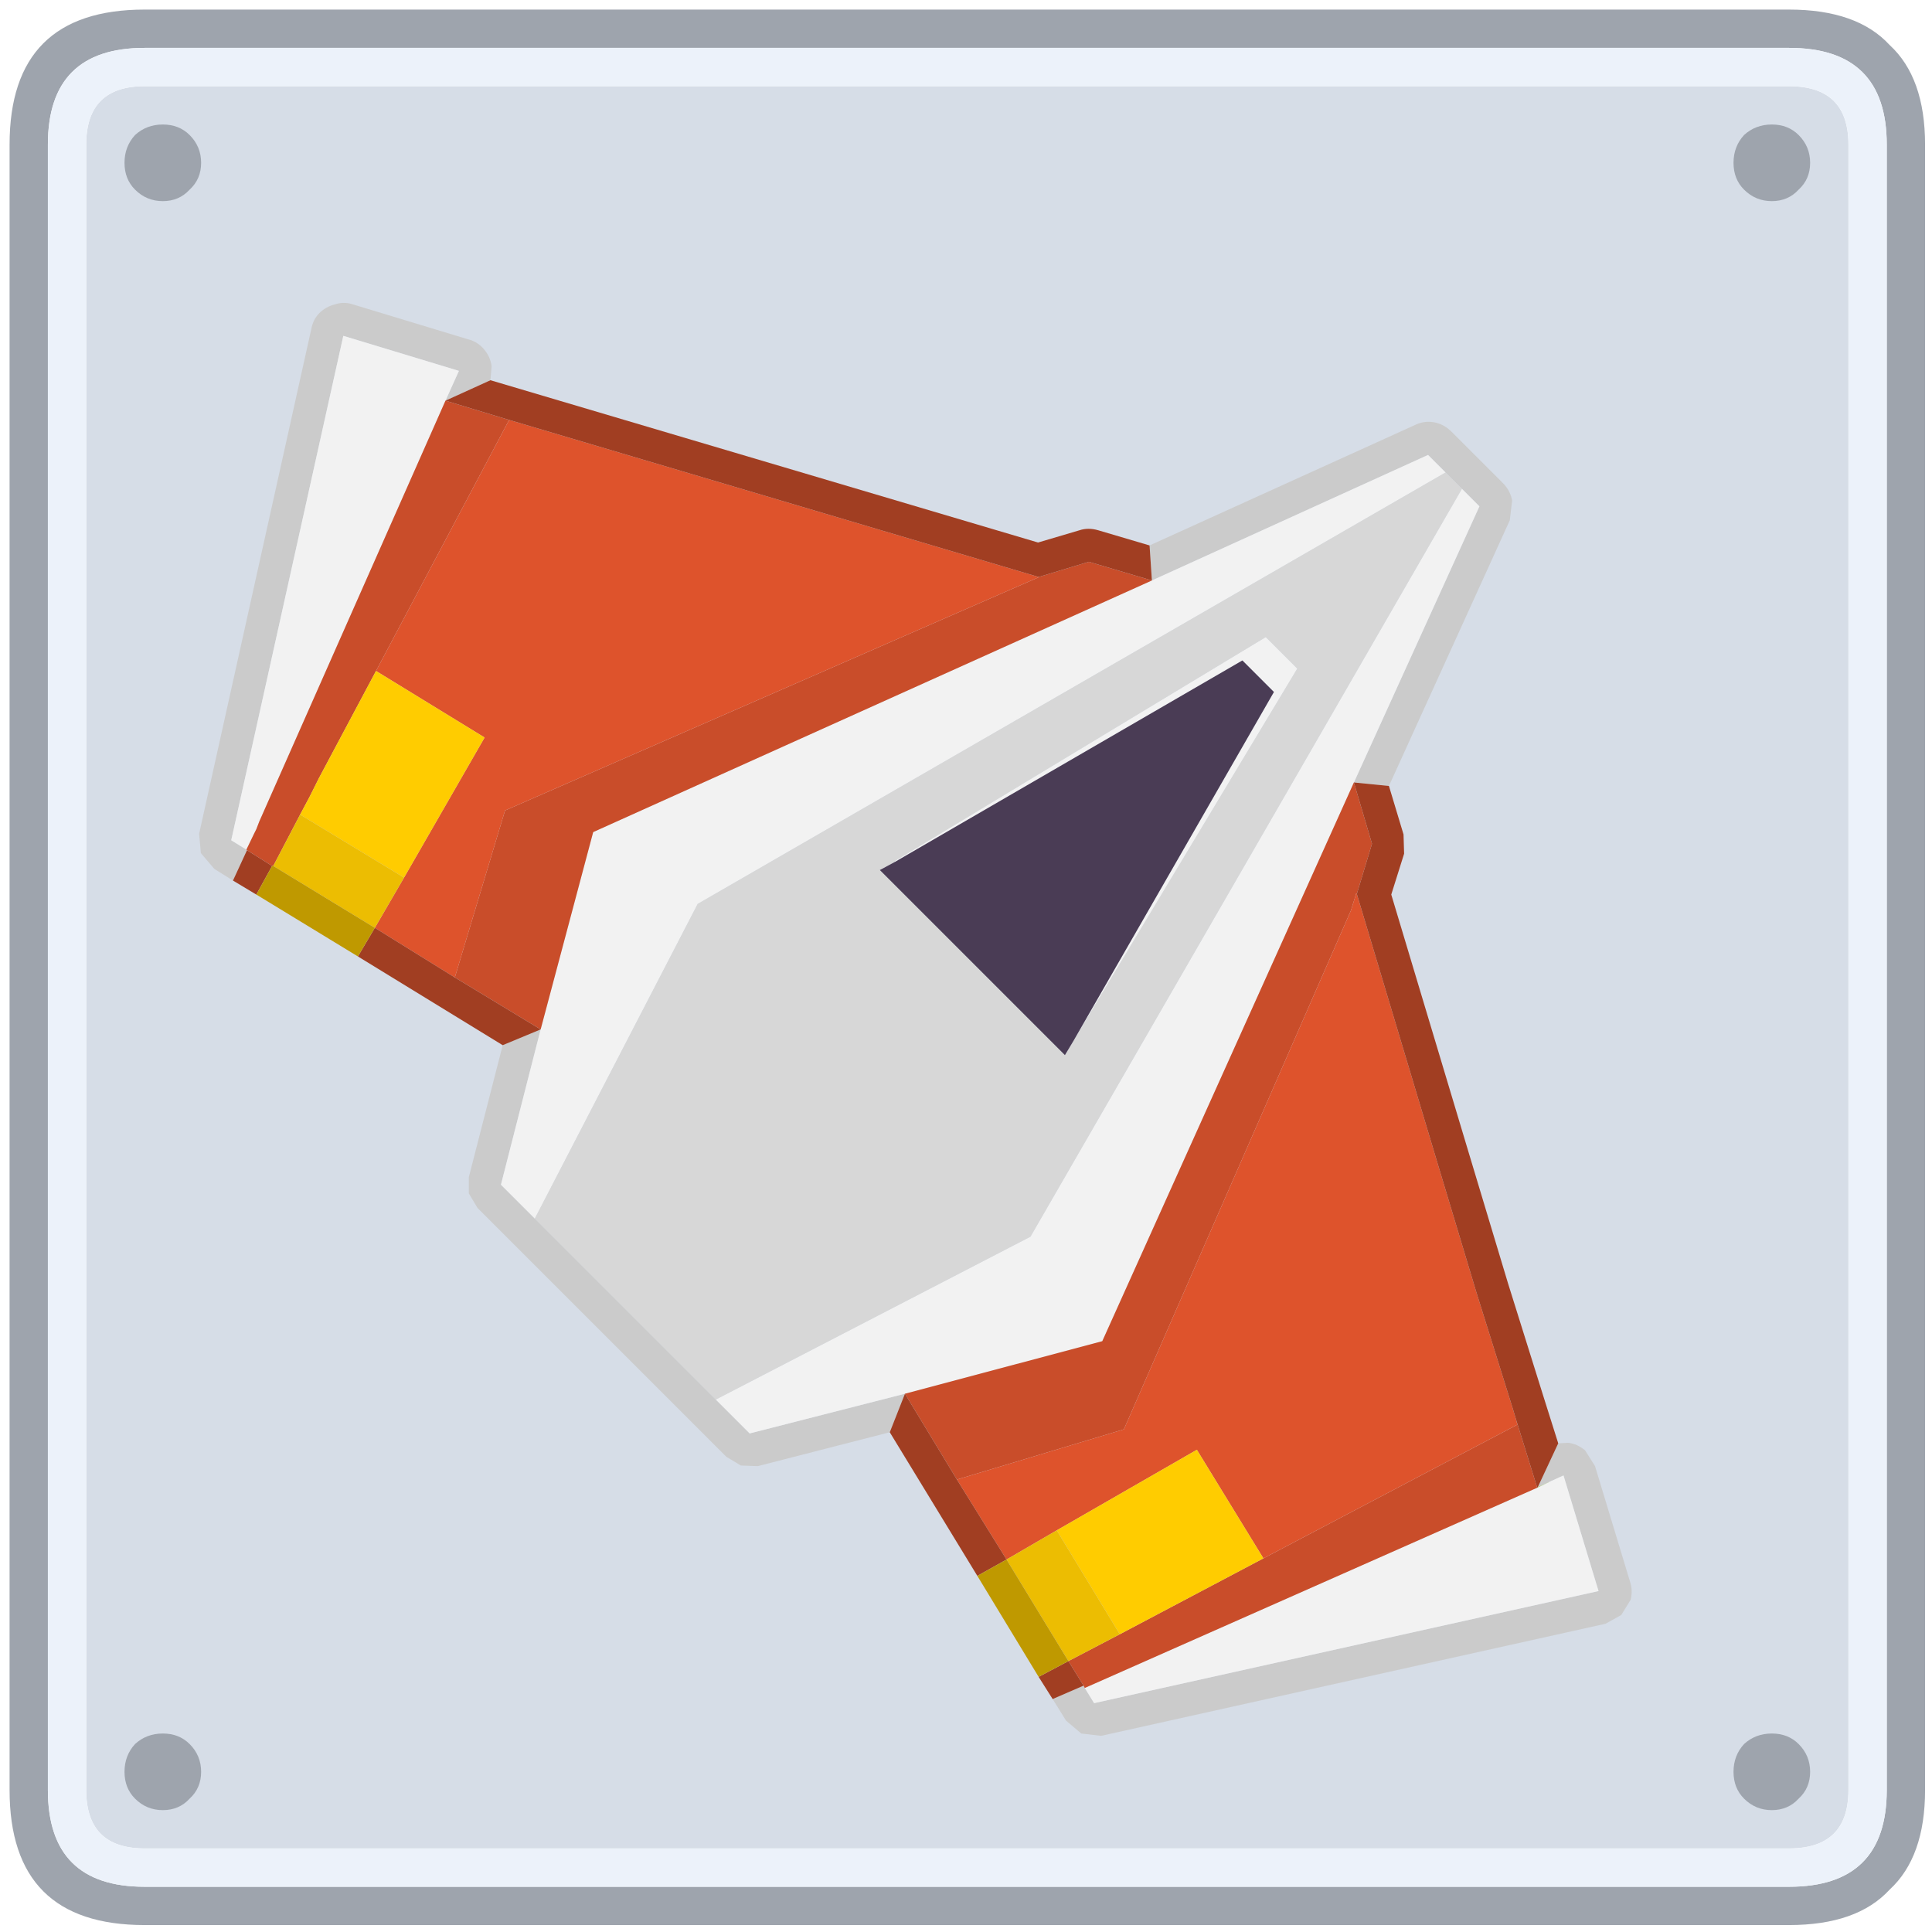
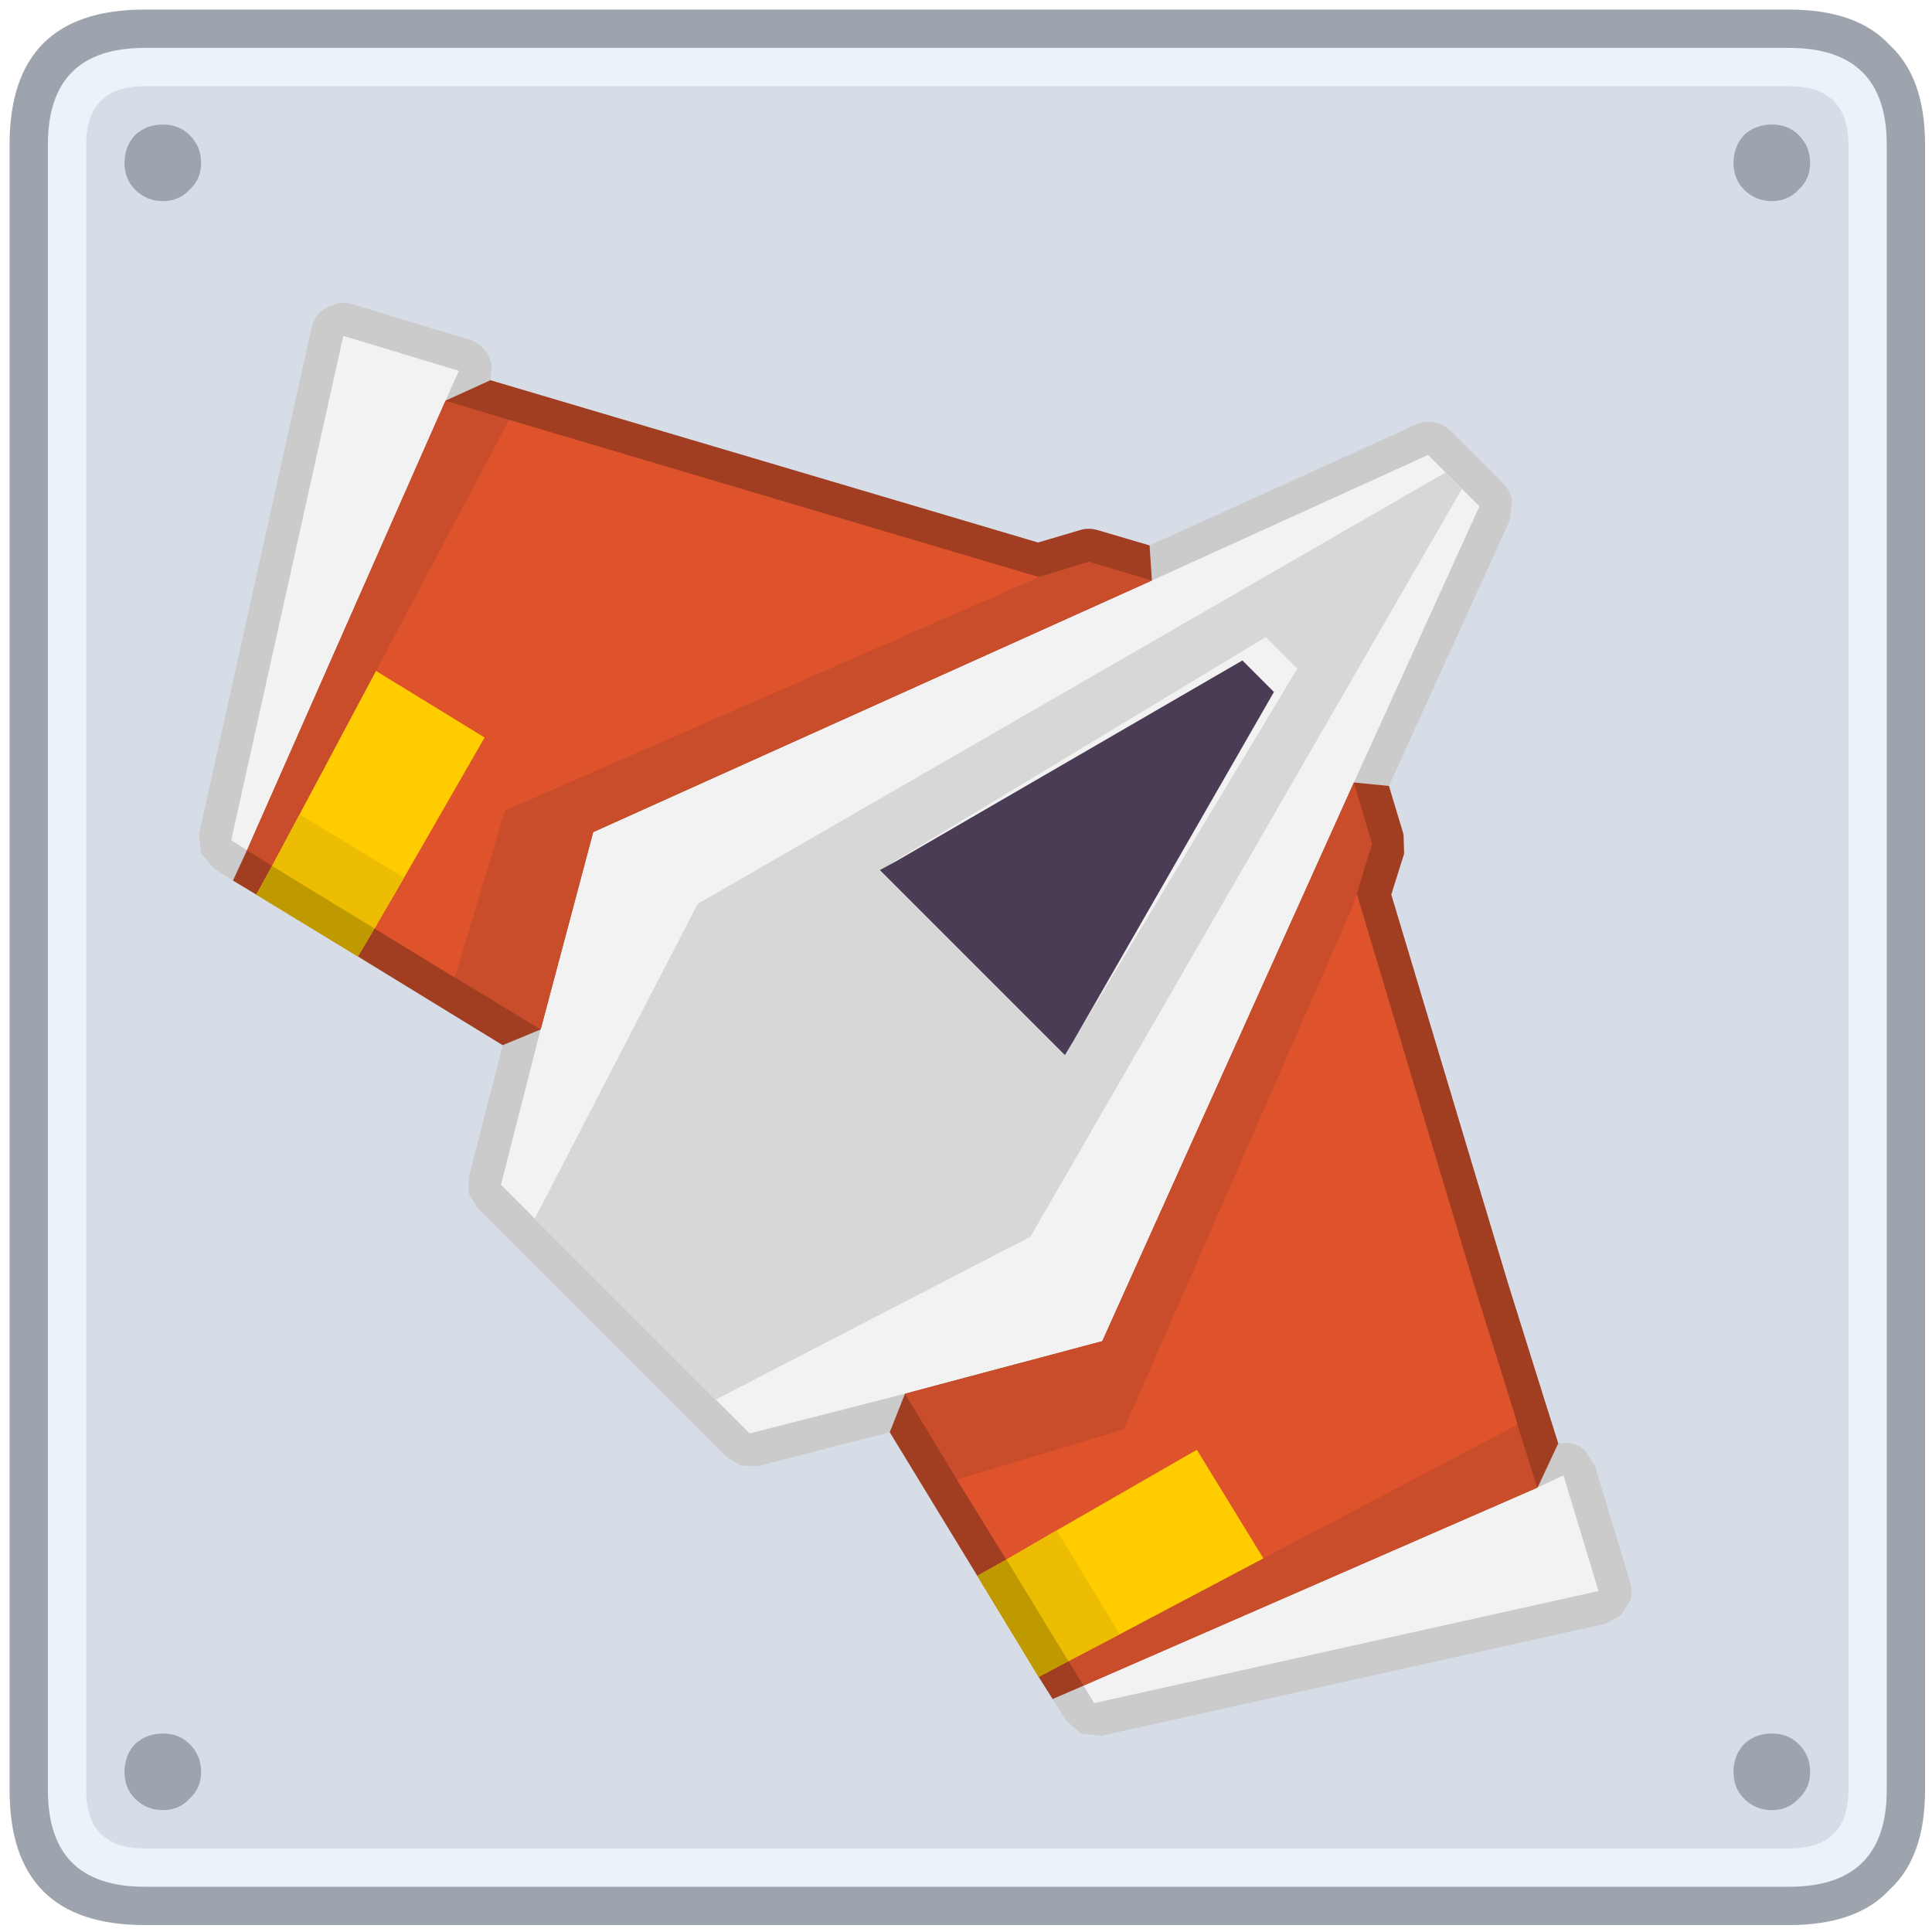
<svg xmlns="http://www.w3.org/2000/svg" height="128" viewBox="0 0 117 117" width="128">
  <g transform="matrix(1.16 0 0 1.16 -312.62 -355.54)">
-     <path d="m370 314.05v85.9q0 3.5-1.85 5.2-1.7 1.85-5.25 1.85h-85.85q-7.05 0-7.05-7.05v-85.9q0-7.05 7.05-7.05h85.85q3.55 0 5.25 1.85 1.85 1.7 1.85 5.2m-2 0q0-5.05-5.1-5.05h-85.85q-5.05 0-5.05 5.05v85.9q0 5.05 5.05 5.05h85.85q5.1 0 5.1-5.05z" fill="#9ea4ad" />
-     <path d="m362.9 311q3.1 0 3.1 3.05v85.9q0 3.05-3.1 3.05h-85.85q-3.05 0-3.05-3.05v-85.9q0-3.05 3.05-3.05z" fill="#d6dde7" />
-     <path d="m362.9 311h-85.85q-3.05 0-3.05 3.05v85.9q0 3.05 3.05 3.05h85.85q3.1 0 3.1-3.05v-85.9q0-3.05-3.1-3.05m5.1 3.05v85.9q0 5.05-5.1 5.05h-85.85q-5.05 0-5.05-5.05v-85.9q0-5.05 5.05-5.05h85.85q5.1 0 5.1 5.05" fill="#ecf2fa" />
+     <path d="m 370,314.05 v 85.9 c 0,2.333 -0.617,4.067 -1.85,5.2 -1.133,1.233 -2.883,1.85 -5.25,1.85 h -85.85 c -4.7,0 -7.05,-2.35 -7.05,-7.05 v -85.9 c 0,-4.7 2.35,-7.05 7.05,-7.05 h 85.85 c 2.367,0 4.117,0.617 5.25,1.85 1.233,1.133 1.85,2.867 1.85,5.2" fill="#9ea4ad" />
+     <path d="m 368,314.05 v 85.9 c 0,3.367 -1.7,5.05 -5.1,5.05 h -85.85 c -3.367,0 -5.05,-1.683 -5.05,-5.05 v -85.9 c 0,-3.367 1.683,-5.05 5.05,-5.05 h 85.85 c 3.4,0 5.1,1.683 5.1,5.05" fill="#ecf2fa" />
+     <path d="m 362.9,311 q 3.1,0 3.1,3.05 v 85.9 q 0,3.05 -3.1,3.05 H 277.05 Q 274,403 274,399.95 v -85.9 q 0,-3.05 3.05,-3.05 z" fill="#d6dde7" />
    <g fill="#9ea4ad">
-       <path d="m280 315q0 .85-.6 1.4-.55.6-1.4.6-.85 0-1.45-.6-.55-.55-.55-1.4 0-.85.55-1.45.6-.55 1.45-.55.85 0 1.4.55.6.6.6 1.45" />
-       <path d="m363.4 316.4q-.55.6-1.4.6-.85 0-1.45-.6-.55-.55-.55-1.4 0-.85.55-1.45.6-.55 1.45-.55.85 0 1.4.55.6.6.6 1.45 0 .85-.6 1.4" />
-       <path d="m279.4 400.4q-.55.6-1.4.6-.85 0-1.45-.6-.55-.55-.55-1.4 0-.85.55-1.45.6-.55 1.45-.55.85 0 1.4.55.6.6.6 1.45 0 .85-.6 1.4" />
-       <path d="m362 401q-.85 0-1.45-.6-.55-.55-.55-1.4 0-.85.55-1.45.6-.55 1.45-.55.85 0 1.4.55.6.6.6 1.45 0 .85-.6 1.4-.55.6-1.4.6" />
+       <path d="m 280,315 q 0,0.85 -0.6,1.4 -0.55,0.6 -1.4,0.6 -0.85,0 -1.45,-0.6 -0.55,-0.55 -0.55,-1.4 0,-0.85 0.55,-1.45 0.6,-0.55 1.45,-0.55 0.85,0 1.4,0.55 0.6,0.6 0.6,1.45" />
+       <path d="m 363.4,316.4 q -0.55,0.6 -1.4,0.6 -0.85,0 -1.45,-0.6 -0.55,-0.55 -0.55,-1.4 0,-0.85 0.55,-1.45 0.6,-0.55 1.45,-0.55 0.85,0 1.4,0.55 0.6,0.6 0.6,1.45 0,0.85 -0.6,1.4" />
+       <path d="m 279.4,400.4 q -0.55,0.6 -1.4,0.6 -0.85,0 -1.45,-0.6 -0.55,-0.55 -0.55,-1.4 0,-0.85 0.55,-1.45 0.6,-0.55 1.45,-0.55 0.85,0 1.4,0.55 0.6,0.6 0.6,1.45 0,0.85 -0.6,1.4" />
+       <path d="m 362,401 q -0.85,0 -1.45,-0.6 -0.55,-0.55 -0.55,-1.4 0,-0.85 0.55,-1.45 0.6,-0.55 1.45,-0.55 0.85,0 1.4,0.55 0.6,0.6 0.6,1.45 0,0.85 -0.6,1.4 -0.55,0.6 -1.4,0.6" />
    </g>
  </g>
  <g transform="matrix(.7071068 .7071068 -.7071068 .7071068 152.5603 -350.4327)">
-     <path d="m231.4 331.2-6.45-17.2h-1.5-1.4-1.5l-6.45 17.2-1.6-1.4 6.2-16.5q.2-.6.7-.95.5-.35 1.15-.35h4.4q.65 0 1.15.35l.75.95 6.2 16.55zm-.9 53.75h2.9l4.95-8.35 1 2.3-4.2 7.1-.75.7-1 .25h-21.3l-1-.25-.7-.7-4.2-7.1.95-2.3 4.95 8.35h2.9zm38.95-31.45-1-2.75.4-.45q.45-.35 1.05-.4l1.1.25 6.45 3.45q.5.25.8.75l.25 1.05-.3 1.05-16.8 26.4-.95.75-1.2.1-1.5-.35.75-1.9.15.05 1.05.25 16.8-26.4-6.45-3.45-.3.8zm-93.3.25-.7-1.85-6.45 3.45 16.8 26.4 1.05-.25h.05l.7 1.9-1.3.3-1.25-.1-.9-.75-16.8-26.4q-.35-.5-.35-1.05 0-.55.3-1.05.25-.5.75-.75l6.45-3.45q.5-.3 1.1-.25.6.05 1.05.4l.55.65z" fill="#cbcbcb" />
-     <path d="m176.15 353.75 10.05 26 .2.45.1.3.35 1-1.05.25-16.8-26.4 6.45-3.45zm47.3-39.75h1.5l6.45 17.2 13.15 34.7-6.2 10.7-4.95 8.35h-2.9l6.5-20.45zm-9.35 17.2 6.45-17.2h1.5l-13.55 50.5 6.5 20.45h-2.9l-4.95-8.35-6.2-10.7zm16.35 23.05-6.35-23.5h-2.7l-6.25 23.5h-.05l6.3-25.5h2.7zm28.2 27.25 10.8-27.95.3-.85.3-.8 6.45 3.45-16.8 26.4z" fill="#f2f2f2" />
-     <path d="m258.65 381.5-.15-.05-1.7-.4 1.05-3.35 2.9-9.4 5.15-16.6-.25-.15 3.8 2zm-20.3-4.9 6.2-10.7-13.15-34.7 3.4 1.85 1.5 2.8h-.05l.5.95 12.5 31.95-5 9.3zm-29.25-40.7 1.5-2.8 3.5-1.9-13.15 34.7 6.2 10.7-5.9 1.45-5-9.3 12.85-32.8zm-24.35 32.4 2.15 7.05.4 1.2.35 1.15 1.05 3.35-.05.05-1.75.4h-.05l-.35-1-.1-.3-.2-.45-10.05-26 3.55-1.9z" fill="#c94d2a" />
-     <path d="m184.75 368.3-5.05-16.45 29.4-15.95v.05l-12.85 32.8 5 9.3-5.55 1.3-.9-3.4-2.55-9.45zm51.55-32.45 14.85 8 7.35 3.95 6.5 3.4.65.35.25.15-5.15 16.6-7.5-1.8-2.55 9.45-.9 3.4-5.55-1.3 5-9.3-12.5-31.95-.5-.95z" fill="#de532c" />
-     <path d="m236.3 335.85-1.5-2.8-3.4-1.85 1.65-1.35 2.7 1.45.85.8 1.2 2.3 14.3 7.7 7.35 3.95 6.5 3.4 2.5 1.3 1 2.75v.05l-3.8-2-.65-.35-6.5-3.4-7.35-3.95zm-23.8-6.05 1.6 1.4-3.5 1.9-1.5 2.8-29.4 15.95-3.55 1.9 1.05-2.8 30.4-16.5 1.25-2.3q.25-.5.8-.8zm-11.25 48.25 5.9-1.45-.95 2.3-10 2.4-.5-1.95zm38.1.85-1-2.3 5.9 1.45 5.55 1.3-.55 1.95zm-51.75 4.5-.7-1.9 1.75-.4.55 1.9zm70.15-.05-1.55-.35.6-1.95 1.7.4z" fill="#a13e22" />
-     <path d="m222.05 314h1.4l13.55 50.5-6.5 20.45h-15.5l-6.5-20.45zm-6.9 40.25-.3 1h15.85l-.25-1-6.35-25.5h-2.7l-6.3 25.5z" fill="#d7d7d7" />
-     <path d="m215.15 354.25 6.25-23.5h2.7l6.35 23.5.25 1h-15.85z" fill="#4a3c55" />
-     <path d="m184.75 368.3 7.5-1.8 2.55 9.45-7.15 1.75-.35-1.15-.4-1.2zm76 0-2.9 9.4-7.15-1.75 2.55-9.45z" fill="#fc0" />
-     <path d="m187.65 377.7 7.15-1.75.9 3.4-7 1.7zm70.2 0-1.05 3.35-7-1.7.9-3.4z" fill="#ecbd02" />
-     <path d="m195.7 379.35.5 1.95-7 1.7-.55-1.9.05-.05zm60.5 3.65-6.95-1.7.55-1.95 7 1.7z" fill="#bf9900" />
-     <path d="m269.45 353.55v-.05l.3-.8z" fill="#9c3" />
+     <path d="m 268.85,350.3 c 0.3,-0.233 0.65,-0.367 1.05,-0.4 l 1.1,0.25 6.45,3.45 c 0.333,0.167 0.6,0.417 0.8,0.75 l 0.25,1.05 -0.3,1.05 -16.8,26.4 -0.95,0.75 -1.2,0.1 -1.5,-0.35 -18.4,-4.45 -4.2,7.1 -0.75,0.7 -1,0.25 h -21.3 l -1,-0.25 -0.7,-0.7 -4.2,-7.1 -18.6,4.5 -1.3,0.3 -1.25,-0.1 -0.9,-0.75 -16.8,-26.4 c -0.233,-0.333 -0.35,-0.683 -0.35,-1.05 0,-0.367 0.1,-0.717 0.3,-1.05 0.167,-0.333 0.417,-0.583 0.75,-0.75 l 6.45,-3.45 c 0.333,-0.2 0.7,-0.283 1.1,-0.25 0.4,0.033 0.75,0.167 1.05,0.4 l 0.55,0.65 30.4,-16.5 1.25,-2.3 c 0.167,-0.333 0.433,-0.6 0.8,-0.8 l 2.85,-1.55 L 218.7,313.3 c 0.133,-0.4 0.367,-0.717 0.7,-0.95 0.333,-0.233 0.717,-0.35 1.15,-0.35 h 4.4 c 0.433,0 0.817,0.117 1.15,0.35 l 0.75,0.95 6.2,16.55 2.7,1.45 0.85,0.8 1.2,2.3 14.3,7.7 7.35,3.95 6.5,3.4 2.5,1.3 z" fill="#cbcbcb" />
+     <path d="m 231.4,331.2 1.65,-1.35 2.7,1.45 0.85,0.8 1.2,2.3 14.3,7.7 7.35,3.95 6.5,3.4 2.5,1.3 1,2.75 v 0.05 l -10.95,27.9 -0.75,1.9 -1.55,-0.35 -6.95,-1.7 -9.9,-2.4 -1,-2.3 h -31.2 l -0.95,2.3 -10,2.4 -7,1.7 -1.6,0.4 -0.7,-1.9 -10.75,-27.75 1.05,-2.8 30.4,-16.5 1.25,-2.3 c 0.167,-0.333 0.433,-0.6 0.8,-0.8 l 2.85,-1.55 1.6,1.4 z" fill="#a13e22" />
+     <path d="m 176.15,353.75 10.75,27.75 -1.1,0.25 -16.8,-26.4 6.45,-3.45 z m 47.3,-39.75 1.5,0 6.45,17.2 13.15,34.7 -6.2,10.7 -4.95,8.35 -2.9,0 -15.5,0 -2.9,0 -4.95,-8.35 -6.2,-10.7 13.15,-34.7 6.45,-17.2 1.5,0 z m 35.05,67.45 10.95,-27.9 0.3,-0.85 0.3,-0.8 6.45,3.45 -16.8,26.4 z" fill="#f2f2f2" />
+     <path d="m 265.9,351.7 3.55,1.85 -10.95,27.9 -1.7,-0.4 -12.55,-3 -5.9,-1.45 6.2,-10.7 -13.15,-34.7 3.4,1.85 1.5,2.8 h -0.05 l 0.5,0.95 z m -56.8,-15.75 0,-0.05 1.5,-2.8 3.5,-1.9 -13.15,34.7 6.2,10.7 -5.9,1.45 -12.6,3.05 -1.75,0.4 -10.75,-27.75 3.55,-1.9 z" fill="#c94d2a" />
+     <path d="m 236.3,335.85 14.85,8 7.35,3.95 6.5,3.4 0.65,0.35 0.25,0.15 -5.15,16.6 -7.5,-1.8 -2.55,9.45 -0.9,3.4 -5.55,-1.3 5,-9.3 -12.5,-31.95 -0.5,-0.95 z m -35.05,42.2 -12.6,3.05 L 184.75,368.3 l -5.05,-16.45 29.4,-15.95 0,0.05 -12.85,32.8 5,9.3" fill="#de532c" />
+     <path d="m 222.05,314 h 1.4 l 13.55,50.5 -6.5,20.45 H 215 l -6.5,-20.45 z m -6.9,40.25 -0.3,1 h 15.85 l -0.25,-1 -6.35,-25.5 h -2.7 l -6.3,25.5 z" fill="#d7d7d7" />
+     <path d="m 215.15,354.25 6.25,-23.5 h 2.7 l 6.35,23.5 0.25,1 h -15.85 z" fill="#4a3c55" />
+     <path d="m 250.7,375.95 2.55,-9.45 7.5,1.8 -2.9,9.4 -1.05,3.35 -0.6,1.95 -6.95,-1.7 0.55,-1.95 z m -55,3.4 0.5,1.95 -7,1.7 -0.55,-1.9 -1.75,-5.75 -2.15,-7.05 7.5,-1.8 2.55,9.45 z" fill="#fc0" />
+     <path d="m 257.85,377.7 -1.05,3.35 -7,-1.7 0.9,-3.4 z m -62.137,1.69 -7.063,1.71 -1.031,-3.383 L 194.8,375.95 Z" fill="#ecbd02" />
+     <path d="m 256.2,383 -6.95,-1.7 0.55,-1.95 7,1.7 z m -60.487,-3.61 0.487,1.91 -7,1.7 -0.55,-1.9 z" fill="#bf9900" />
  </g>
</svg>
